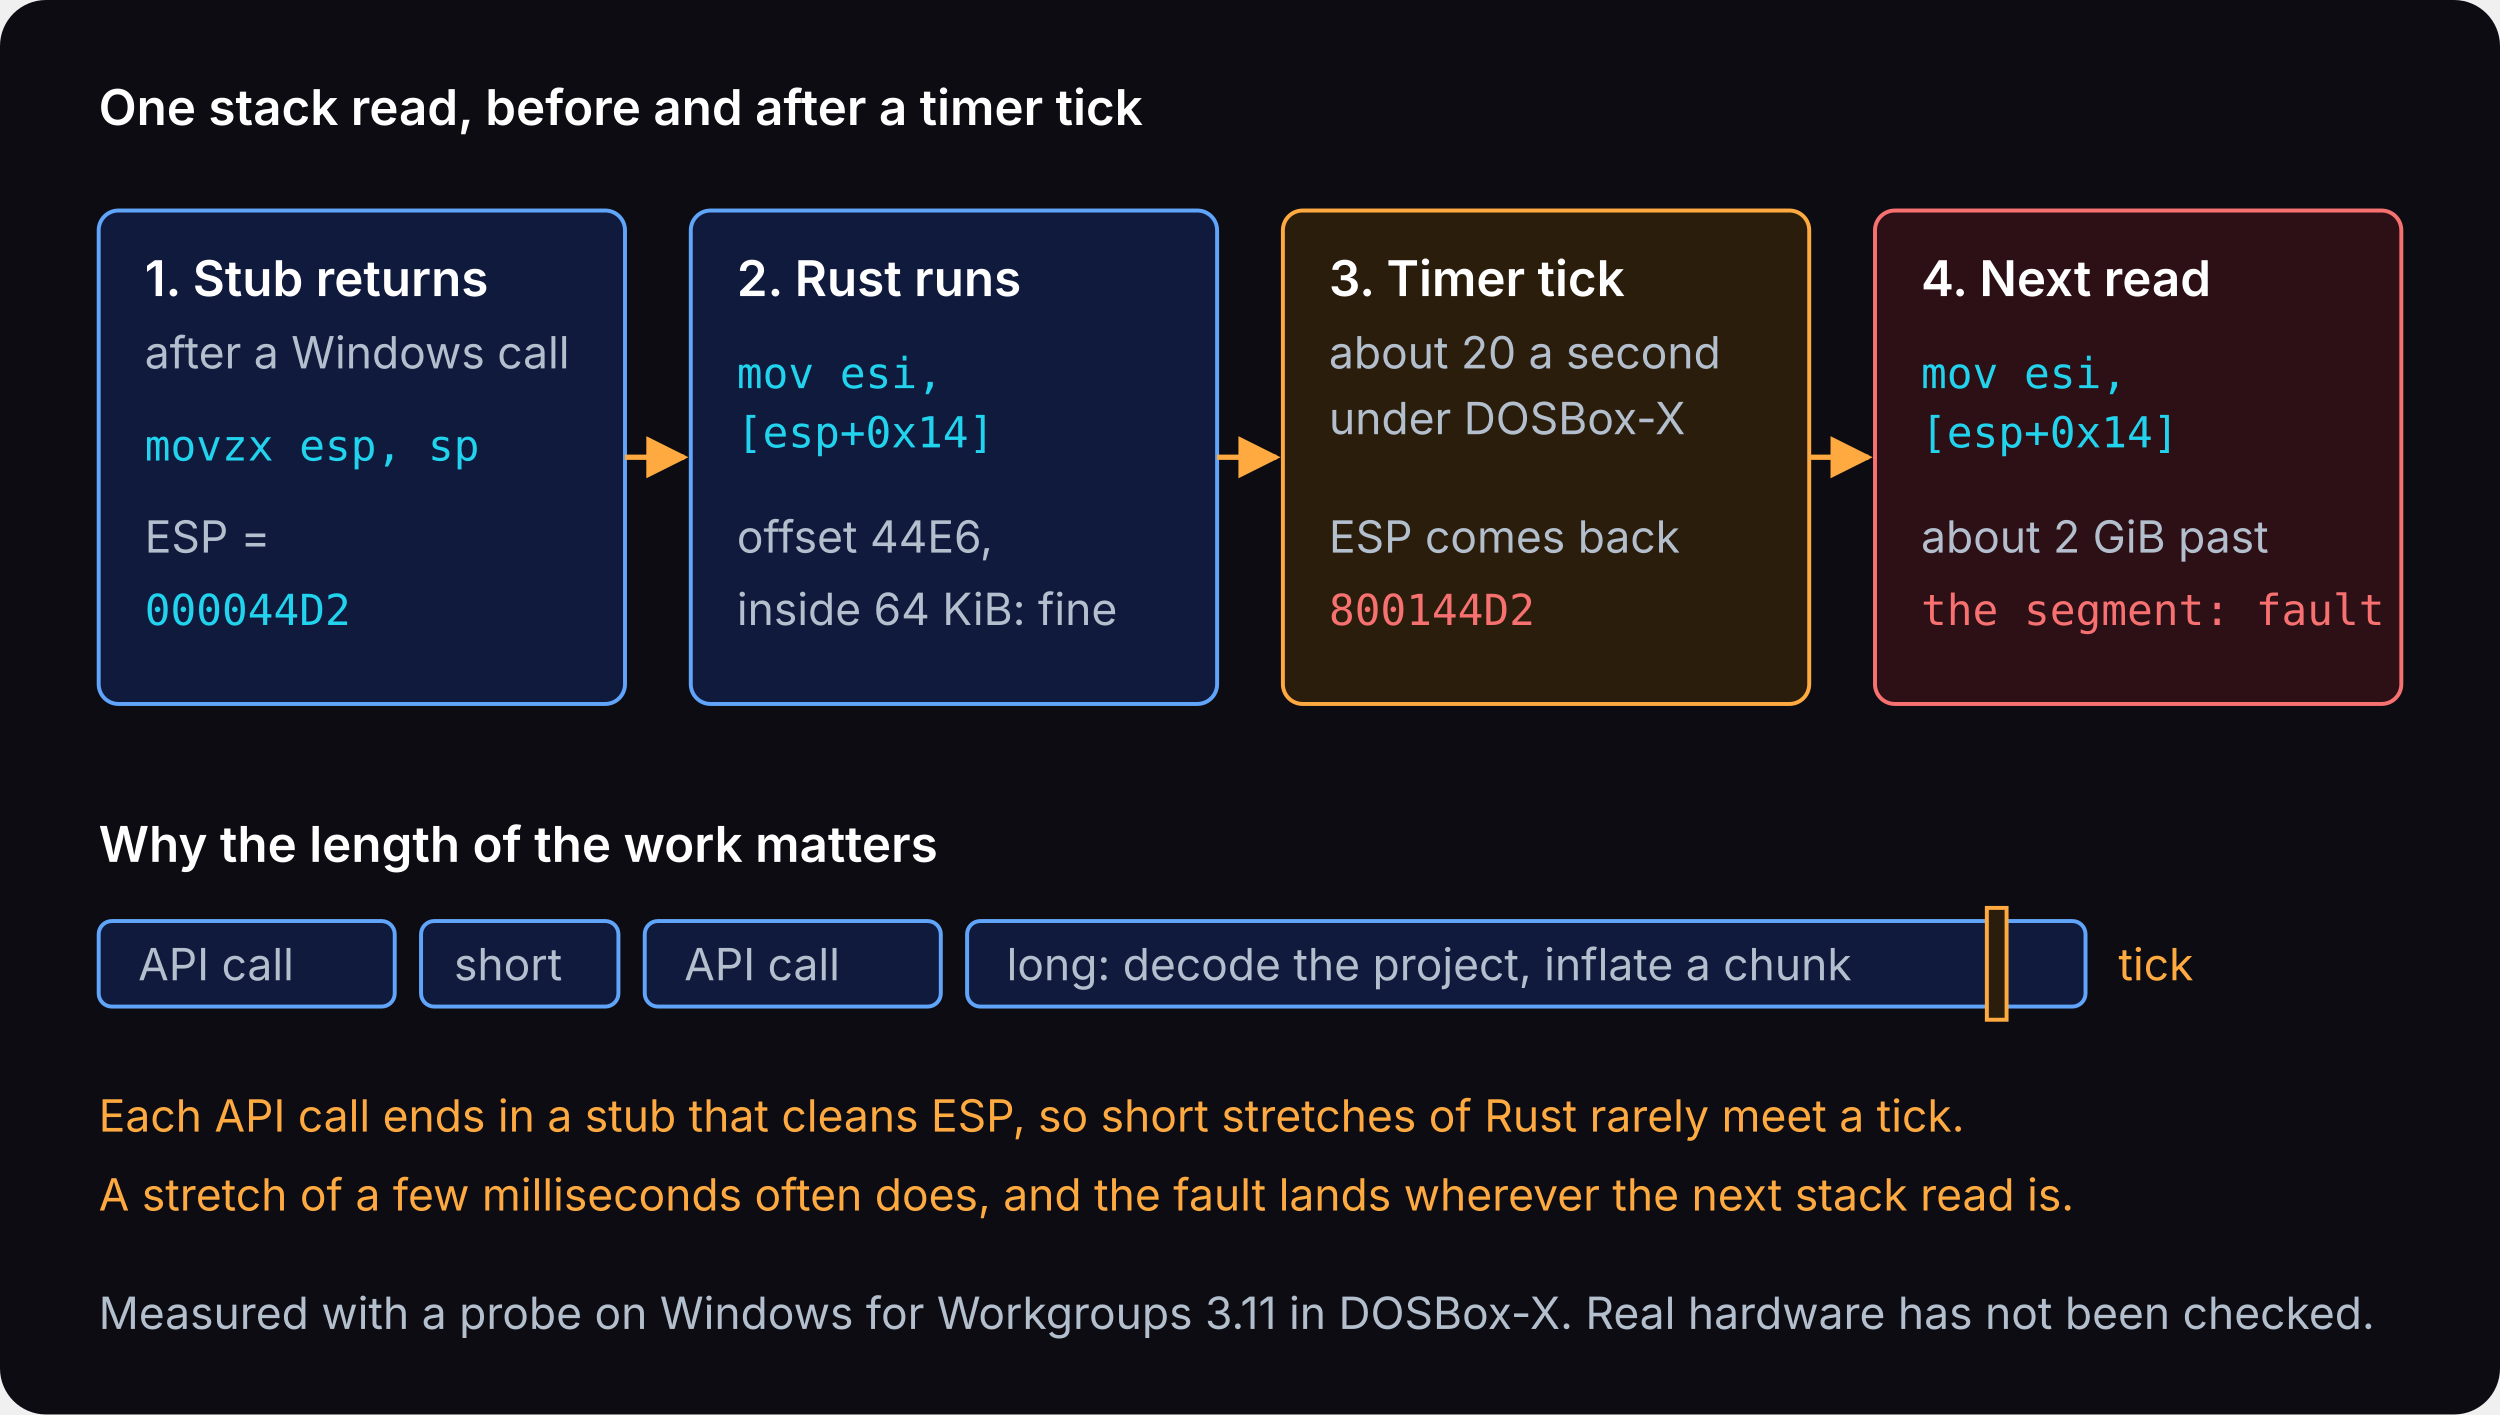
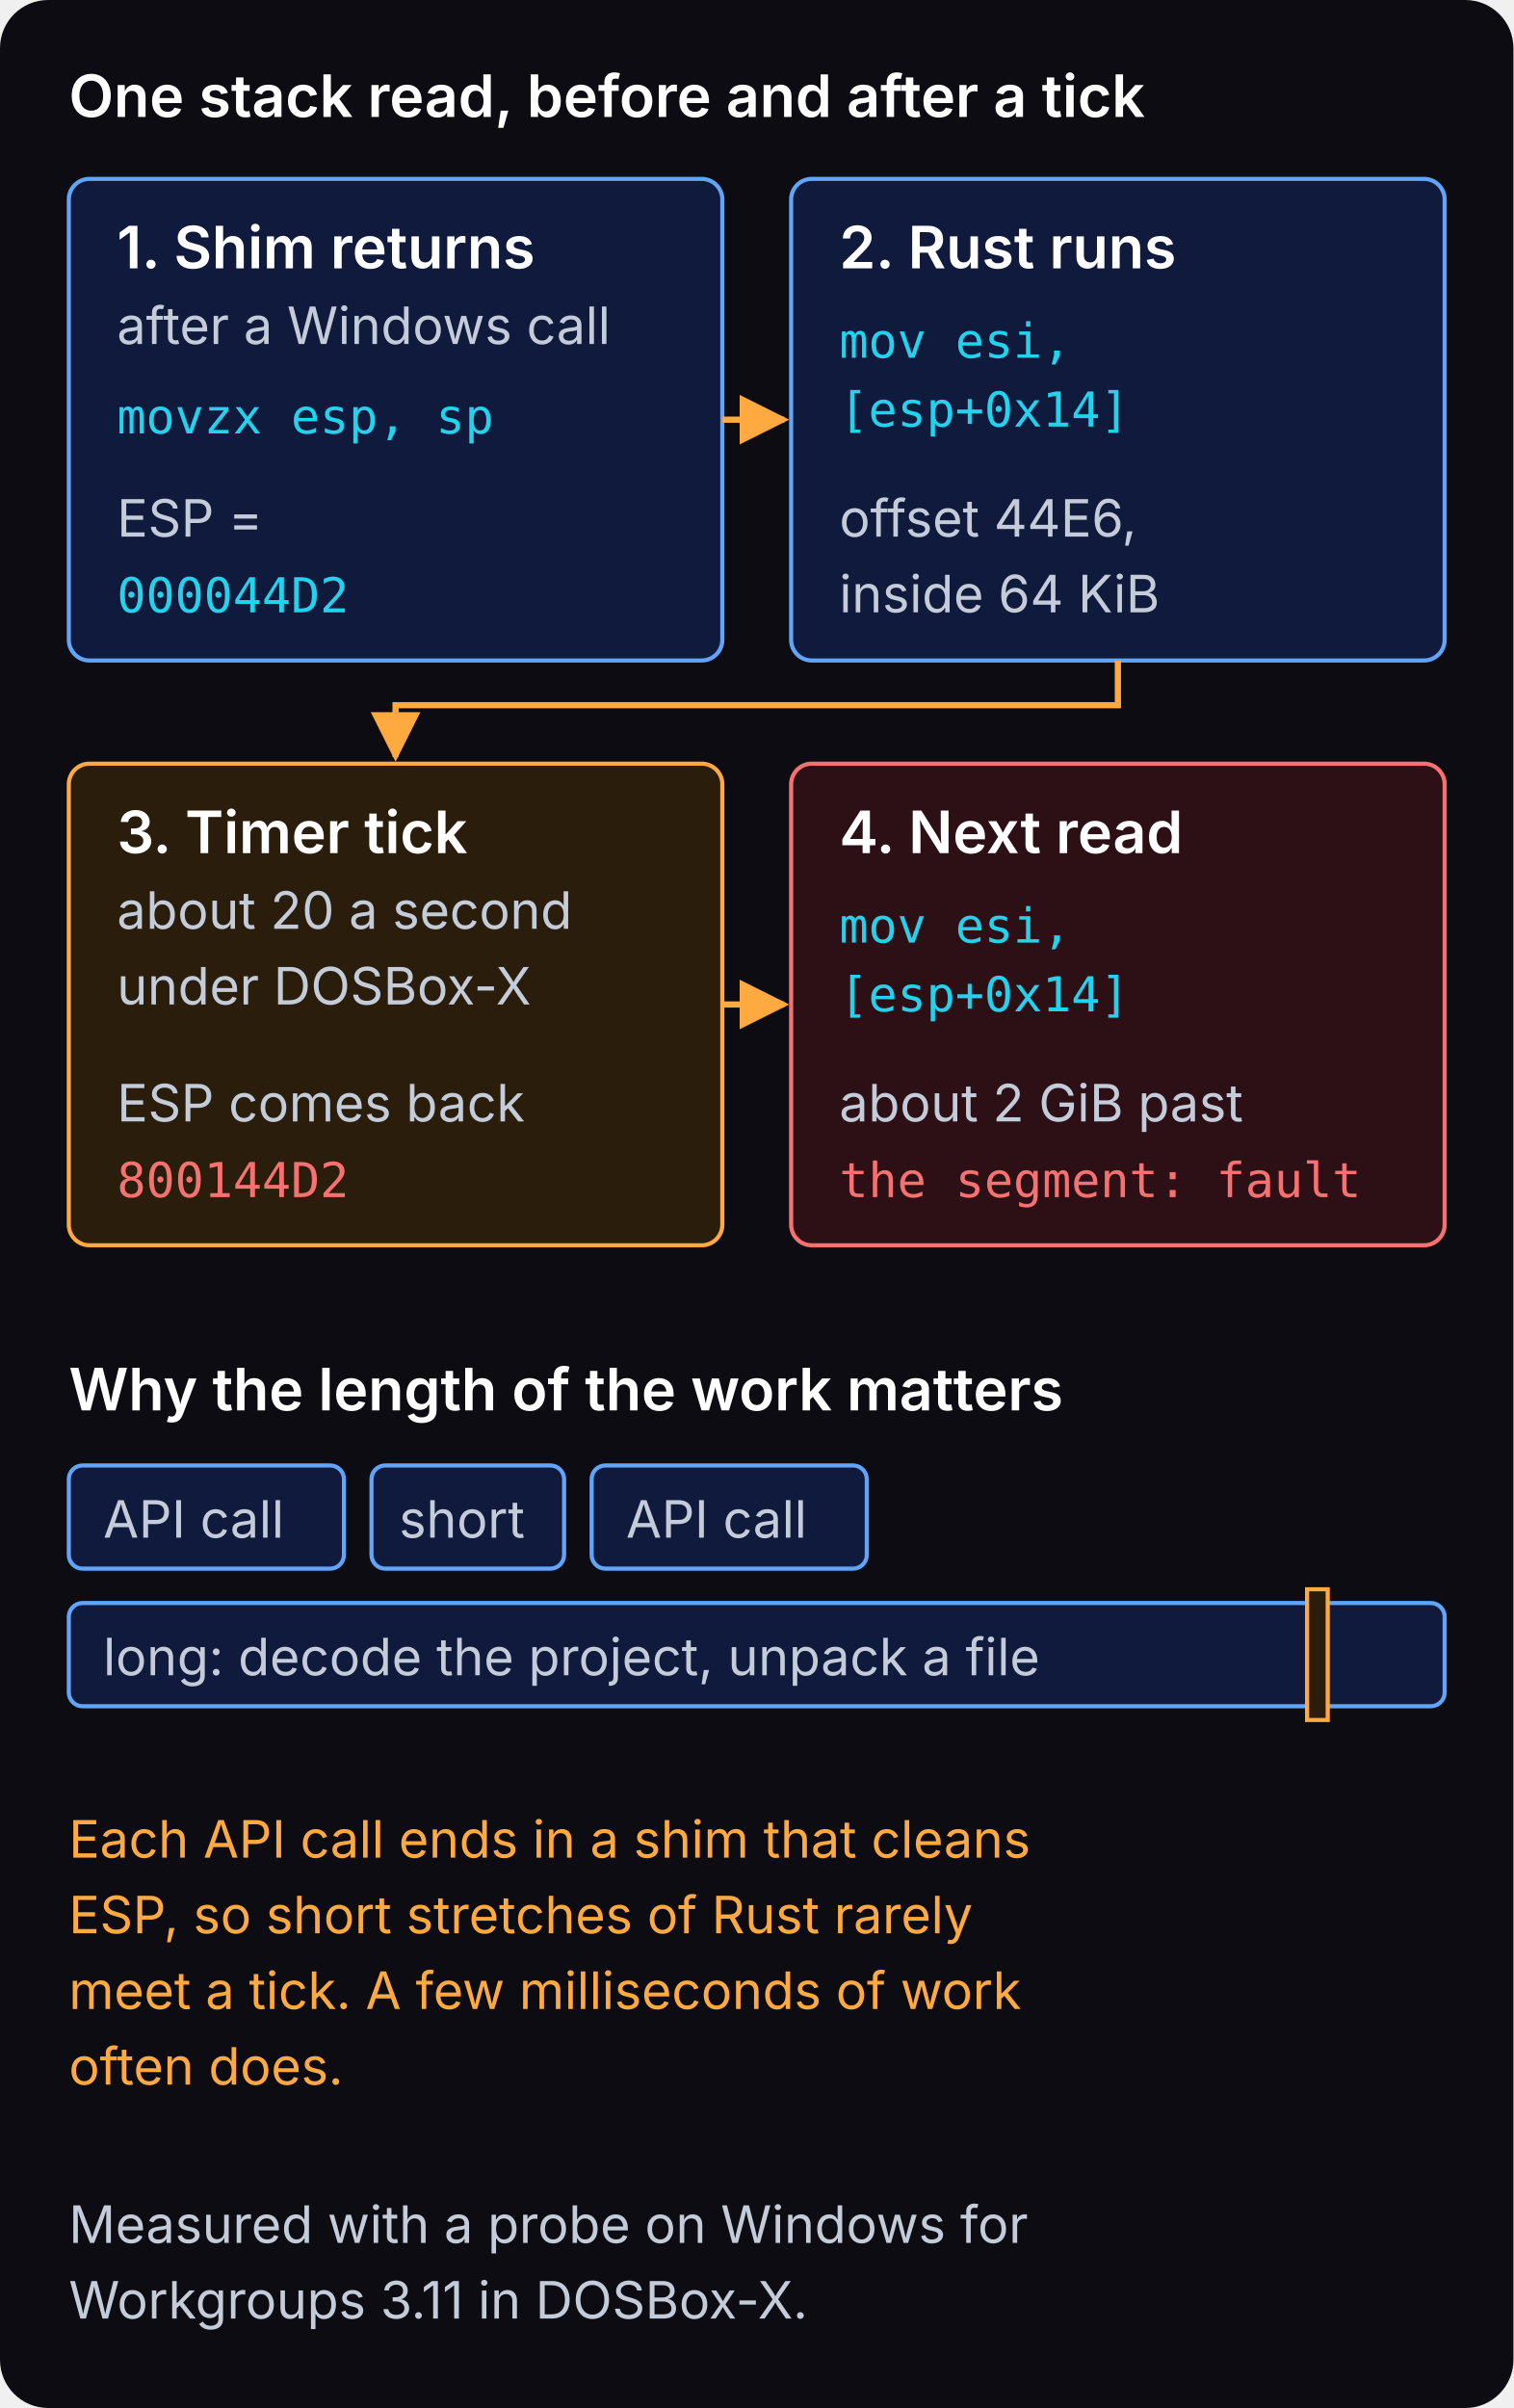
- <svg xmlns="http://www.w3.org/2000/svg" viewBox="0 0 760 430" width="760" height="430" role="img" aria-labelledby="t d">
+ <svg xmlns="http://www.w3.org/2000/svg" viewBox="0 0 440 700" width="440" height="700" role="img" aria-labelledby="t d">
  <defs>
    <marker id="a" viewBox="0 0 10 10" refX="9" refY="5" markerWidth="8" markerHeight="8" orient="auto-start-reverse">
      <path d="M0 0 L10 5 L0 10 z" fill="#ffaa40" />
    </marker>
  </defs>
  <style>
    .bg { fill: #0c0c12; }
    .ok { fill: #0f1a3d; stroke: #60a5fa; stroke-width: 1.2; }
    .tick { fill: #2a1d0c; stroke: #ffaa40; stroke-width: 1.2; }
    .bad { fill: #2d0f16; stroke: #f87171; stroke-width: 1.2; }
-     .h { font: 600 15px system-ui, -apple-system, "Segoe UI", sans-serif; fill: #ffffff; }
-     .p { font: 13.5px system-ui, -apple-system, "Segoe UI", sans-serif; fill: #b4bfce; }
-     .m { font: 13px ui-monospace, "SFMono-Regular", Menlo, Consolas, monospace; fill: #22d3ee; }
-     .r { font: 13px ui-monospace, "SFMono-Regular", Menlo, Consolas, monospace; fill: #f87171; }
-     .note { font: 13.5px system-ui, -apple-system, "Segoe UI", sans-serif; fill: #ffaa40; }
-     .line { stroke: #ffaa40; stroke-width: 1.6; fill: none; }
+     .h { font: 600 17px system-ui, -apple-system, "Segoe UI", sans-serif; fill: #ffffff; }
+     .p { font: 15px system-ui, -apple-system, "Segoe UI", sans-serif; fill: #c3ccd8; }
+     .m { font: 14px ui-monospace, "SFMono-Regular", Menlo, Consolas, monospace; fill: #22d3ee; }
+     .r { font: 14px ui-monospace, "SFMono-Regular", Menlo, Consolas, monospace; fill: #f87171; }
+     .note { font: 15px system-ui, -apple-system, "Segoe UI", sans-serif; fill: #ffaa40; }
+     .line { stroke: #ffaa40; stroke-width: 1.8; fill: none; }
  </style>
-   <rect class="bg" width="760" height="430" rx="14" />
-   <text class="h" x="30" y="38">One stack read, before and after a timer tick</text>
-   <rect class="ok" x="30" y="64" width="160" height="150" rx="6" />
-   <text class="h" x="44" y="90">1. Stub returns</text>
-   <text class="p" x="44" y="112">after a Windows call</text>
-   <text class="m" x="44" y="140">movzx esp, sp</text>
-   <text class="p" x="44" y="168">ESP =</text>
-   <text class="m" x="44" y="190">000044D2</text>
-   <rect class="ok" x="210" y="64" width="160" height="150" rx="6" />
-   <text class="h" x="224" y="90">2. Rust runs</text>
-   <text class="m" x="224" y="118">mov esi,</text>
-   <text class="m" x="224" y="136">  [esp+0x14]</text>
-   <text class="p" x="224" y="168">offset 44E6,</text>
-   <text class="p" x="224" y="190">inside 64 KiB: fine</text>
-   <rect class="tick" x="390" y="64" width="160" height="150" rx="6" />
-   <text class="h" x="404" y="90">3. Timer tick</text>
-   <text class="p" x="404" y="112">about 20 a second</text>
-   <text class="p" x="404" y="132">under DOSBox-X</text>
-   <text class="p" x="404" y="168">ESP comes back</text>
-   <text class="r" x="404" y="190">800144D2</text>
-   <rect class="bad" x="570" y="64" width="160" height="150" rx="6" />
-   <text class="h" x="584" y="90">4. Next read</text>
-   <text class="m" x="584" y="118">mov esi,</text>
-   <text class="m" x="584" y="136">  [esp+0x14]</text>
-   <text class="p" x="584" y="168">about 2 GiB past</text>
-   <text class="r" x="584" y="190">the segment: fault</text>
-   <path class="line" d="M190 139 H208" marker-end="url(#a)" />
-   <path class="line" d="M370 139 H388" marker-end="url(#a)" />
-   <path class="line" d="M550 139 H568" marker-end="url(#a)" />
-   <text class="h" x="30" y="262">Why the length of the work matters</text>
-   <rect class="ok" x="30" y="280" width="90" height="26" rx="4" />
-   <text class="p" x="42" y="298">API call</text>
-   <rect class="ok" x="128" y="280" width="60" height="26" rx="4" />
-   <text class="p" x="138" y="298">short</text>
-   <rect class="ok" x="196" y="280" width="90" height="26" rx="4" />
-   <text class="p" x="208" y="298">API call</text>
-   <rect class="ok" x="294" y="280" width="340" height="26" rx="4" />
-   <text class="p" x="306" y="298">long: decode the project, inflate a chunk</text>
-   <rect class="tick" x="604" y="276" width="6" height="34" />
-   <text class="note" x="644" y="298">tick</text>
-   <text class="note" x="30" y="344">Each API call ends in a stub that cleans ESP, so short stretches of Rust rarely meet a tick.</text>
-   <text class="note" x="30" y="368">A stretch of a few milliseconds often does, and the fault lands wherever the next stack read is.</text>
-   <text class="p" x="30" y="404">Measured with a probe on Windows for Workgroups 3.11 in DOSBox-X. Real hardware has not been checked.</text>
+   <rect class="bg" width="440" height="700" rx="14" />
+   <text class="h" x="20" y="34">One stack read, before and after a tick</text>
+   <rect class="ok" x="20" y="52" width="190" height="140" rx="6" />
+   <text class="h" x="34" y="78">1. Shim returns</text>
+   <text class="p" x="34" y="100">after a Windows call</text>
+   <text class="m" x="34" y="126">movzx esp, sp</text>
+   <text class="p" x="34" y="156">ESP =</text>
+   <text class="m" x="34" y="178">000044D2</text>
+   <rect class="ok" x="230" y="52" width="190" height="140" rx="6" />
+   <text class="h" x="244" y="78">2. Rust runs</text>
+   <text class="m" x="244" y="104">mov esi,</text>
+   <text class="m" x="244" y="124">  [esp+0x14]</text>
+   <text class="p" x="244" y="156">offset 44E6,</text>
+   <text class="p" x="244" y="178">inside 64 KiB</text>
+   <rect class="tick" x="20" y="222" width="190" height="140" rx="6" />
+   <text class="h" x="34" y="248">3. Timer tick</text>
+   <text class="p" x="34" y="270">about 20 a second</text>
+   <text class="p" x="34" y="292">under DOSBox-X</text>
+   <text class="p" x="34" y="326">ESP comes back</text>
+   <text class="r" x="34" y="348">800144D2</text>
+   <rect class="bad" x="230" y="222" width="190" height="140" rx="6" />
+   <text class="h" x="244" y="248">4. Next read</text>
+   <text class="m" x="244" y="274">mov esi,</text>
+   <text class="m" x="244" y="294">  [esp+0x14]</text>
+   <text class="p" x="244" y="326">about 2 GiB past</text>
+   <text class="r" x="244" y="348">the segment: fault</text>
+   <path class="line" d="M210 122 H228" marker-end="url(#a)" />
+   <path class="line" d="M325 192 V205 H115 V220" marker-end="url(#a)" />
+   <path class="line" d="M210 292 H228" marker-end="url(#a)" />
+   <text class="h" x="20" y="410">Why the length of the work matters</text>
+   <rect class="ok" x="20" y="426" width="80" height="30" rx="4" />
+   <text class="p" x="30" y="447">API call</text>
+   <rect class="ok" x="108" y="426" width="56" height="30" rx="4" />
+   <text class="p" x="116" y="447">short</text>
+   <rect class="ok" x="172" y="426" width="80" height="30" rx="4" />
+   <text class="p" x="182" y="447">API call</text>
+   <rect class="ok" x="20" y="466" width="400" height="30" rx="4" />
+   <text class="p" x="30" y="487">long: decode the project, unpack a file</text>
+   <rect class="tick" x="380" y="462" width="6" height="38" />
+   <text class="note" x="20" y="540">Each API call ends in a shim that cleans</text>
+   <text class="note" x="20" y="562">ESP, so short stretches of Rust rarely</text>
+   <text class="note" x="20" y="584">meet a tick. A few milliseconds of work</text>
+   <text class="note" x="20" y="606">often does.</text>
+   <text class="p" x="20" y="652">Measured with a probe on Windows for</text>
+   <text class="p" x="20" y="674">Workgroups 3.11 in DOSBox-X.</text>
</svg>
